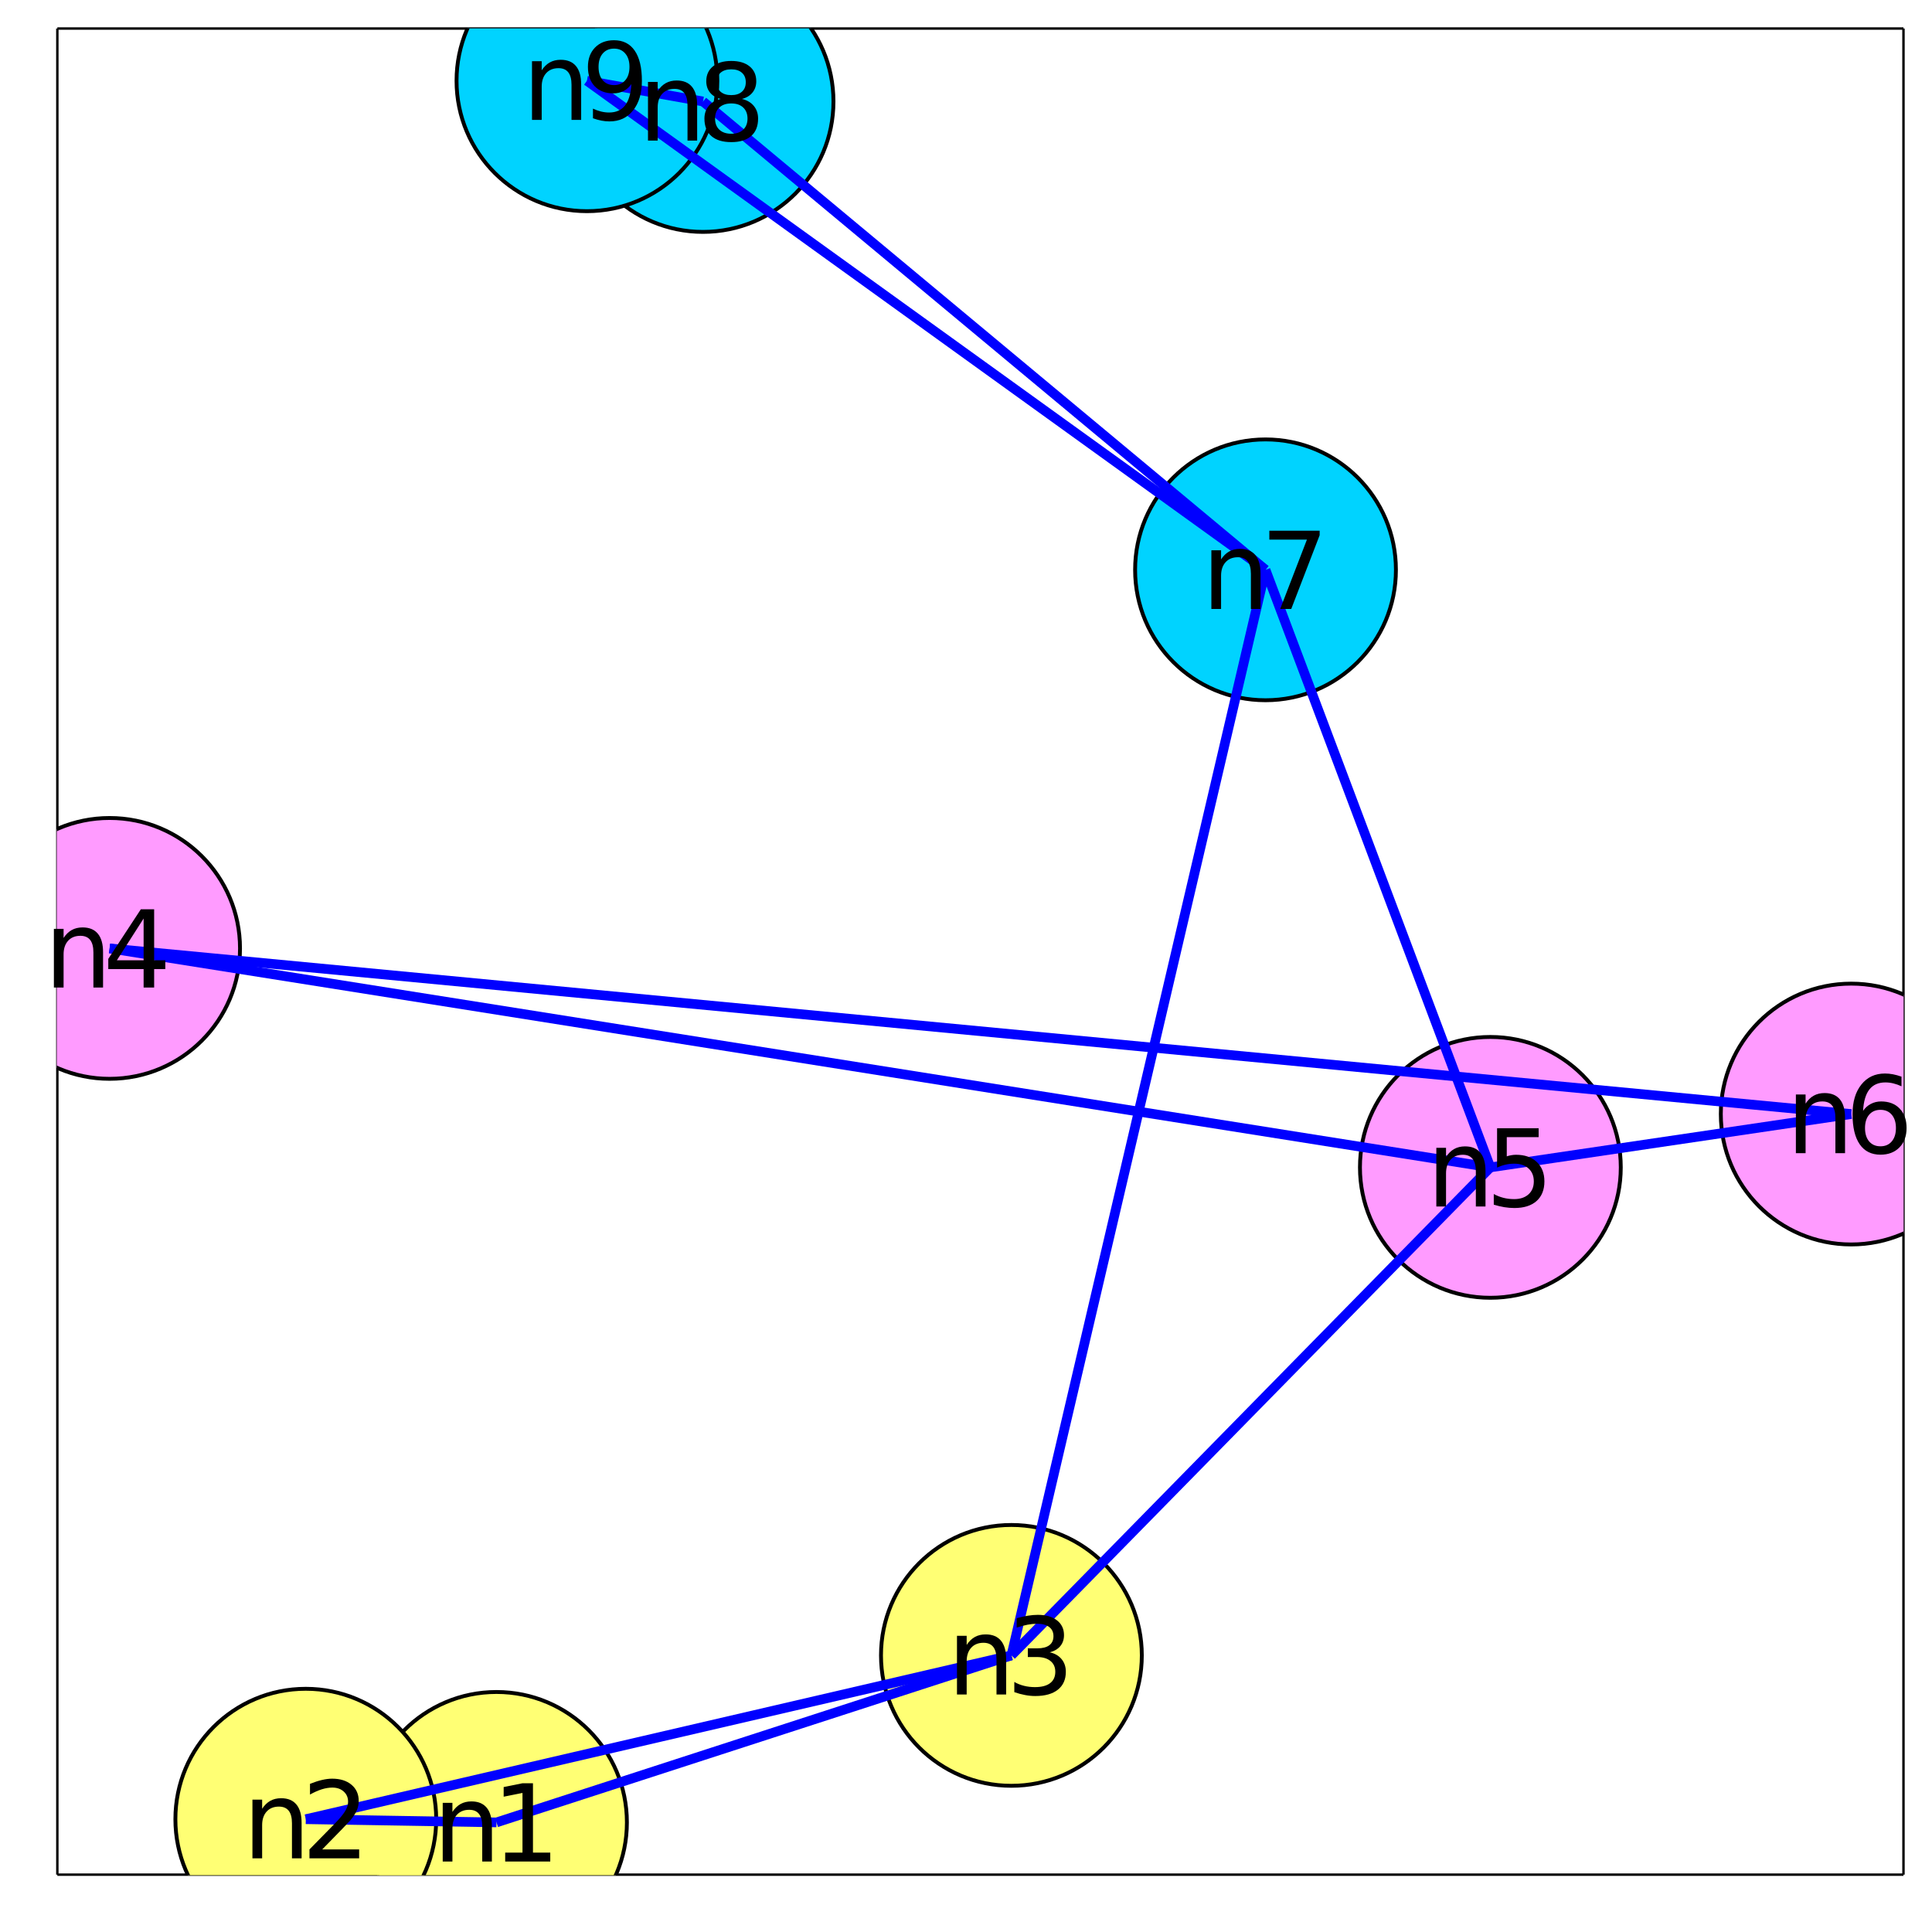
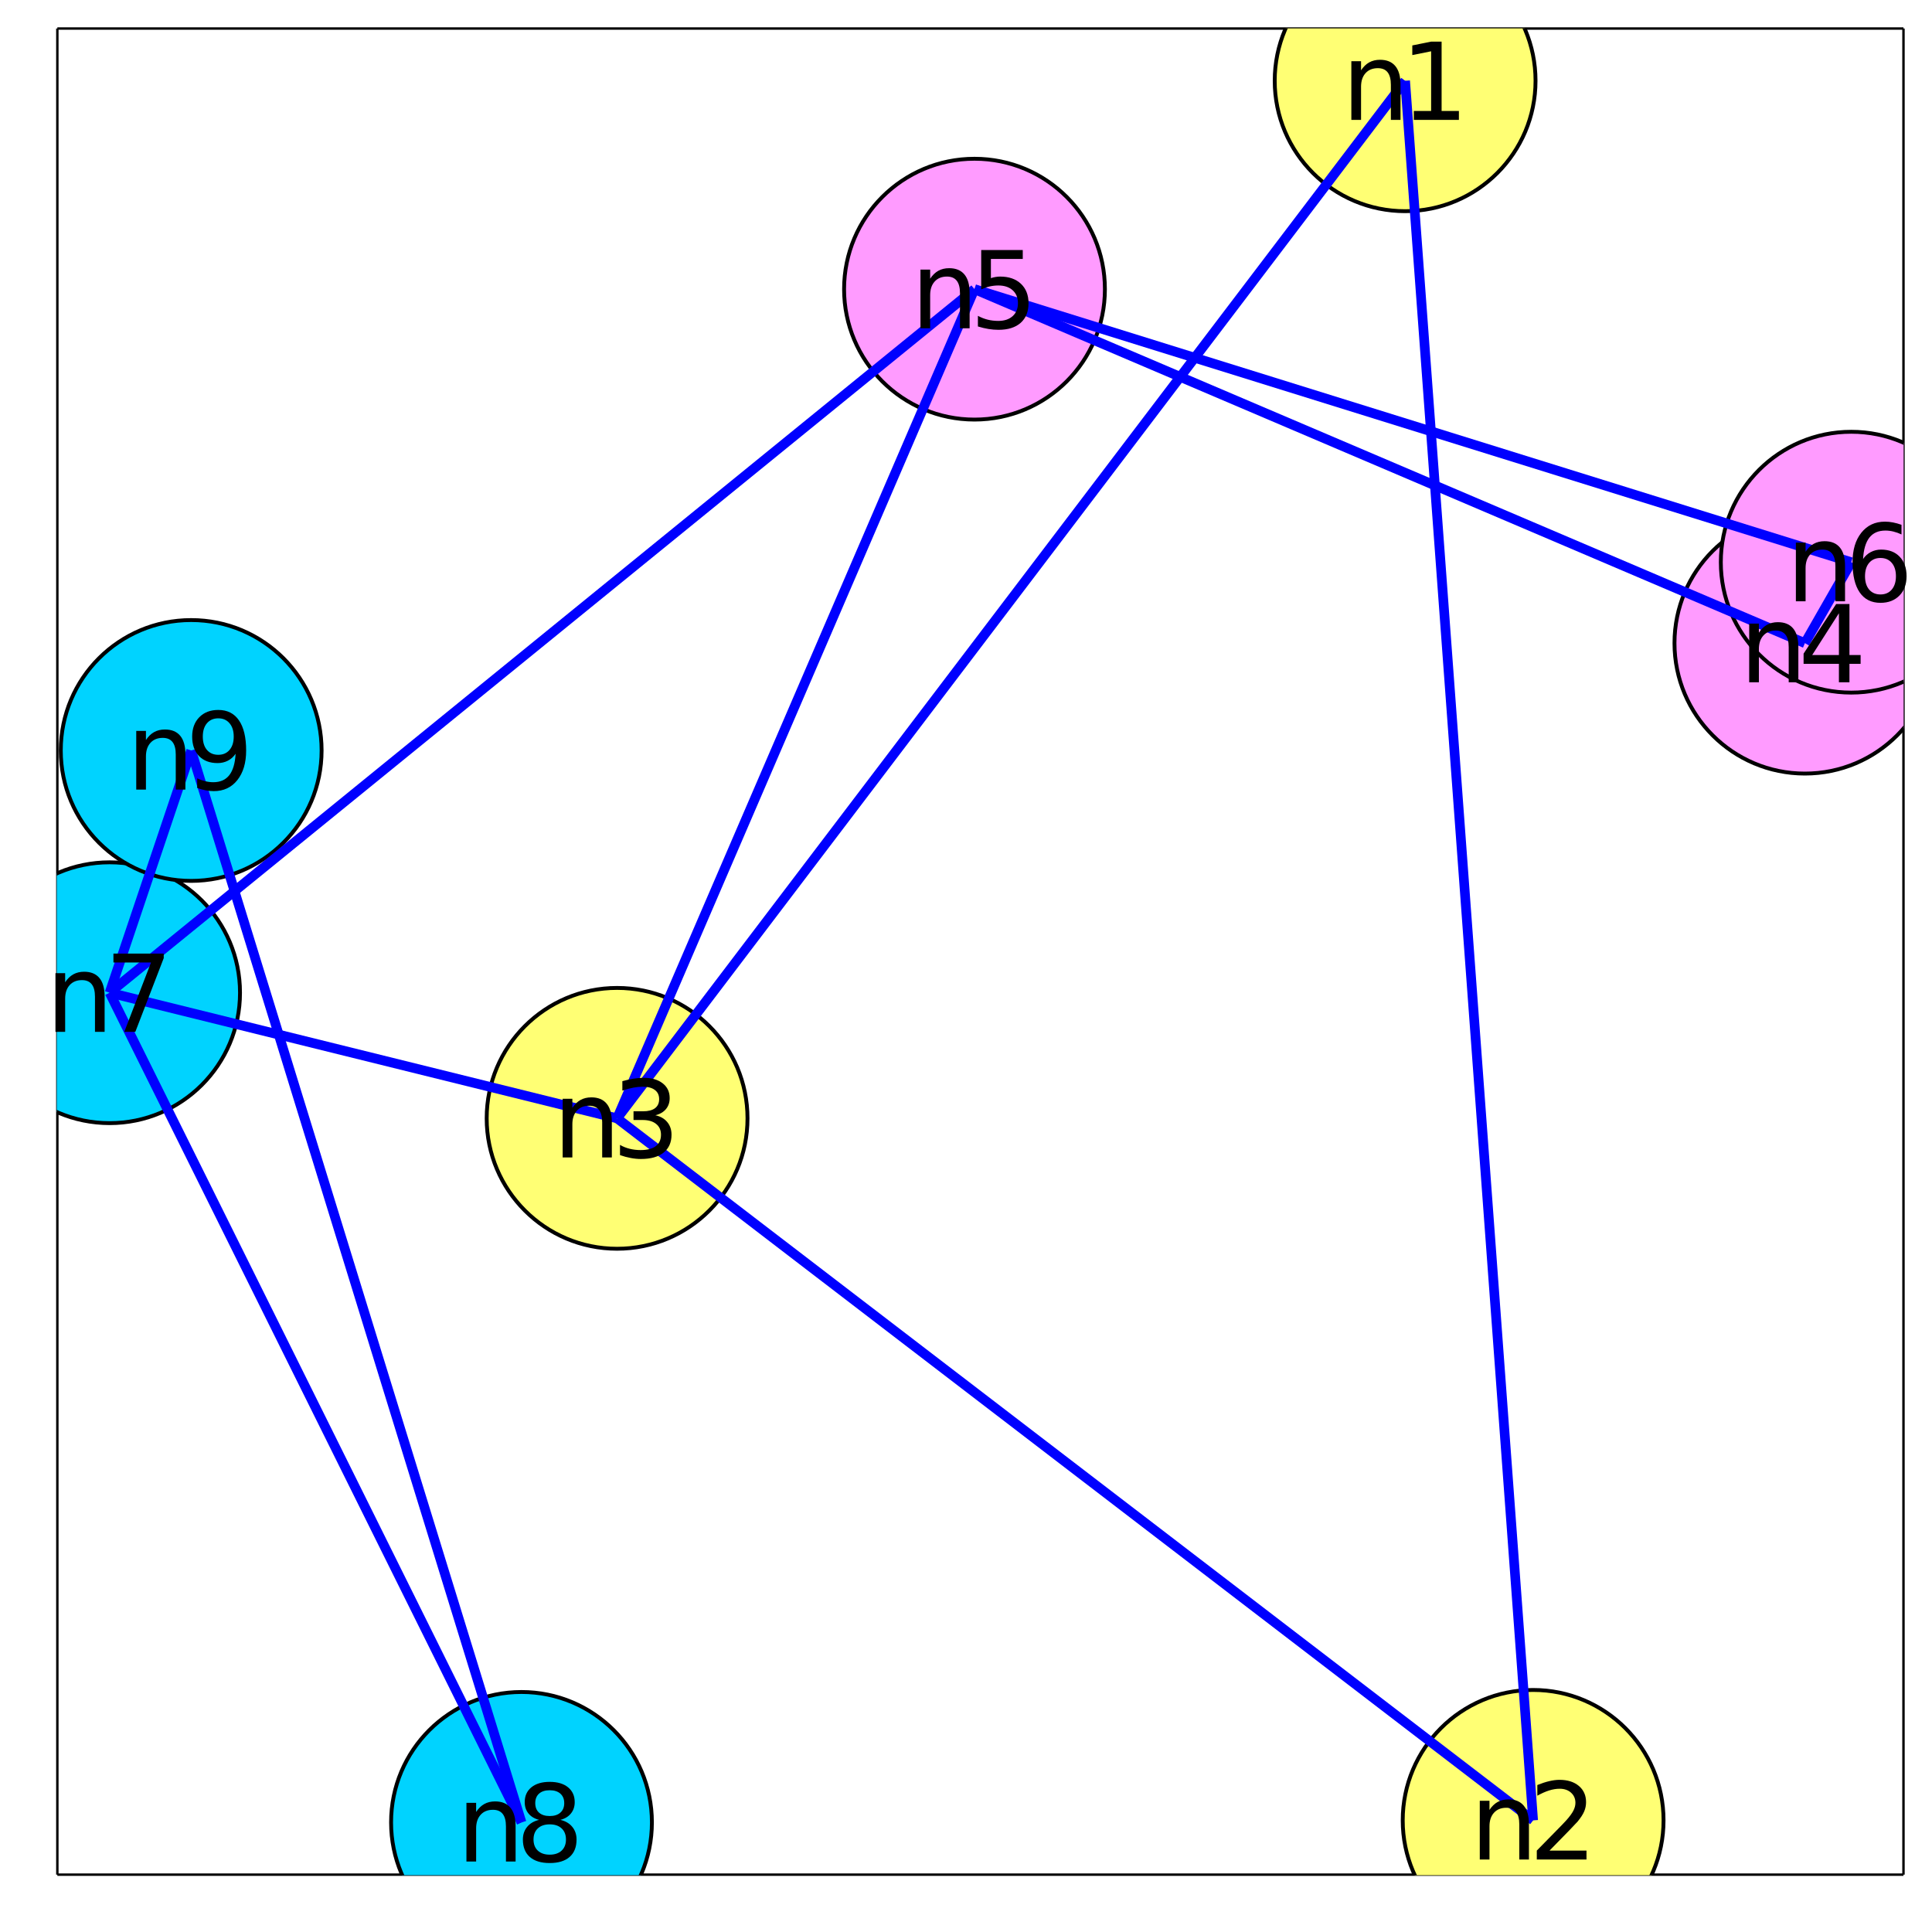
<svg xmlns="http://www.w3.org/2000/svg" width="800" height="800" viewBox="0 0 3200 3200">
  <defs>
-     <clipPath id="clip520">
+     <clipPath id="clip180">
      <rect x="0" y="0" width="3200" height="3200" />
    </clipPath>
  </defs>
-   <path clip-path="url(#clip520)" d=" M0 3200 L3200 3200 L3200 0 L0 0  Z   " fill="#ffffff" fill-rule="evenodd" fill-opacity="1" />
+   <path clip-path="url(#clip180)" d=" M0 3200 L3200 3200 L3200 0 L0 0  Z   " fill="#ffffff" fill-rule="evenodd" fill-opacity="1" />
  <defs>
-     <clipPath id="clip521">
+     <clipPath id="clip181">
      <rect x="640" y="320" width="2241" height="2241" />
    </clipPath>
  </defs>
-   <path clip-path="url(#clip520)" d=" M94.992 3105.01 L3152.76 3105.01 L3152.76 47.244 L94.992 47.244  Z   " fill="#ffffff" fill-rule="evenodd" fill-opacity="1" />
+   <path clip-path="url(#clip180)" d=" M94.992 3105.01 L3152.76 3105.01 L3152.76 47.244 L94.992 47.244  Z   " fill="#ffffff" fill-rule="evenodd" fill-opacity="1" />
  <defs>
-     <clipPath id="clip522">
+     <clipPath id="clip182">
      <rect x="94" y="47" width="3059" height="3059" />
    </clipPath>
  </defs>
-   <polyline clip-path="url(#clip520)" style="stroke:#000000; stroke-width:4; stroke-opacity:1; fill:none" points="   94.992,3105.01 3152.76,3105.01    " />
-   <polyline clip-path="url(#clip520)" style="stroke:#000000; stroke-width:4; stroke-opacity:1; fill:none" points="   94.992,3105.01 94.992,47.244    " />
-   <polyline clip-path="url(#clip520)" style="stroke:#000000; stroke-width:4; stroke-opacity:1; fill:none" points="   94.992,47.244 3152.76,47.244    " />
-   <polyline clip-path="url(#clip520)" style="stroke:#000000; stroke-width:4; stroke-opacity:1; fill:none" points="   3152.76,3105.01 3152.76,47.244    " />
-   <circle clip-path="url(#clip522)" cx="822.345" cy="3018.47" r="216" fill="#ffff74" fill-rule="evenodd" fill-opacity="1" stroke="#000000" stroke-opacity="1" stroke-width="6.4" />
-   <circle clip-path="url(#clip522)" cx="506.494" cy="3013.18" r="216" fill="#ffff74" fill-rule="evenodd" fill-opacity="1" stroke="#000000" stroke-opacity="1" stroke-width="6.4" />
-   <circle clip-path="url(#clip522)" cx="1675.21" cy="2741.84" r="216" fill="#ffff74" fill-rule="evenodd" fill-opacity="1" stroke="#000000" stroke-opacity="1" stroke-width="6.4" />
-   <circle clip-path="url(#clip522)" cx="181.533" cy="1570.86" r="216" fill="#ff9bff" fill-rule="evenodd" fill-opacity="1" stroke="#000000" stroke-opacity="1" stroke-width="6.4" />
-   <circle clip-path="url(#clip522)" cx="2468.52" cy="1933.54" r="216" fill="#ff9bff" fill-rule="evenodd" fill-opacity="1" stroke="#000000" stroke-opacity="1" stroke-width="6.4" />
-   <circle clip-path="url(#clip522)" cx="3066.22" cy="1845.21" r="216" fill="#ff9bff" fill-rule="evenodd" fill-opacity="1" stroke="#000000" stroke-opacity="1" stroke-width="6.4" />
-   <circle clip-path="url(#clip522)" cx="2096.09" cy="943.826" r="216" fill="#00d3ff" fill-rule="evenodd" fill-opacity="1" stroke="#000000" stroke-opacity="1" stroke-width="6.4" />
-   <circle clip-path="url(#clip522)" cx="1164.46" cy="168.088" r="216" fill="#00d3ff" fill-rule="evenodd" fill-opacity="1" stroke="#000000" stroke-opacity="1" stroke-width="6.4" />
-   <circle clip-path="url(#clip522)" cx="972.179" cy="133.785" r="216" fill="#00d3ff" fill-rule="evenodd" fill-opacity="1" stroke="#000000" stroke-opacity="1" stroke-width="6.4" />
-   <polyline clip-path="url(#clip522)" style="stroke:#0000ff; stroke-width:16; stroke-opacity:1; fill:none" points="   822.345,3018.47 506.494,3013.18    " />
-   <polyline clip-path="url(#clip522)" style="stroke:#0000ff; stroke-width:16; stroke-opacity:1; fill:none" points="   822.345,3018.47 1675.21,2741.84    " />
-   <polyline clip-path="url(#clip522)" style="stroke:#0000ff; stroke-width:16; stroke-opacity:1; fill:none" points="   506.494,3013.18 1675.21,2741.84    " />
-   <polyline clip-path="url(#clip522)" style="stroke:#0000ff; stroke-width:16; stroke-opacity:1; fill:none" points="   1675.21,2741.84 2468.52,1933.54    " />
-   <polyline clip-path="url(#clip522)" style="stroke:#0000ff; stroke-width:16; stroke-opacity:1; fill:none" points="   1675.21,2741.84 2096.09,943.826    " />
-   <polyline clip-path="url(#clip522)" style="stroke:#0000ff; stroke-width:16; stroke-opacity:1; fill:none" points="   181.533,1570.86 2468.52,1933.54    " />
-   <polyline clip-path="url(#clip522)" style="stroke:#0000ff; stroke-width:16; stroke-opacity:1; fill:none" points="   181.533,1570.86 3066.22,1845.21    " />
-   <polyline clip-path="url(#clip522)" style="stroke:#0000ff; stroke-width:16; stroke-opacity:1; fill:none" points="   2468.52,1933.54 3066.22,1845.21    " />
-   <polyline clip-path="url(#clip522)" style="stroke:#0000ff; stroke-width:16; stroke-opacity:1; fill:none" points="   2468.52,1933.54 2096.09,943.826    " />
-   <polyline clip-path="url(#clip522)" style="stroke:#0000ff; stroke-width:16; stroke-opacity:1; fill:none" points="   2096.09,943.826 1164.46,168.088    " />
-   <polyline clip-path="url(#clip522)" style="stroke:#0000ff; stroke-width:16; stroke-opacity:1; fill:none" points="   2096.09,943.826 972.179,133.785    " />
-   <polyline clip-path="url(#clip522)" style="stroke:#0000ff; stroke-width:16; stroke-opacity:1; fill:none" points="   1164.46,168.088 972.179,133.785    " />
-   <path clip-path="url(#clip520)" d="M 0 0 M814.706 3024.59 L814.706 3083.27 L798.734 3083.27 L798.734 3025.11 Q798.734 3011.31 793.352 3004.45 Q787.97 2997.59 777.206 2997.59 Q764.272 2997.59 756.807 3005.84 Q749.342 3014.08 749.342 3028.32 L749.342 3083.27 L733.283 3083.27 L733.283 2986.05 L749.342 2986.05 L749.342 3001.15 Q755.071 2992.38 762.797 2988.04 Q770.609 2983.7 780.765 2983.7 Q797.519 2983.7 806.112 2994.12 Q814.706 3004.45 814.706 3024.59 Z" fill="#000000" fill-rule="evenodd" fill-opacity="1" />
-   <path clip-path="url(#clip520)" d="M 0 0 M836.755 3068.51 L865.4 3068.51 L865.4 2969.64 L834.237 2975.89 L834.237 2959.92 L865.227 2953.67 L882.761 2953.67 L882.761 3068.51 L911.407 3068.51 L911.407 3083.27 L836.755 3083.27 L836.755 3068.51 Z" fill="#000000" fill-rule="evenodd" fill-opacity="1" />
-   <path clip-path="url(#clip520)" d="M 0 0 M499.55 3019.3 L499.55 3077.98 L483.578 3077.98 L483.578 3019.82 Q483.578 3006.02 478.196 2999.16 Q472.814 2992.31 462.05 2992.31 Q449.116 2992.31 441.651 3000.55 Q434.186 3008.8 434.186 3023.04 L434.186 3077.98 L418.127 3077.98 L418.127 2980.76 L434.186 2980.76 L434.186 2995.87 Q439.915 2987.1 447.64 2982.76 Q455.453 2978.42 465.609 2978.42 Q482.362 2978.42 490.956 2988.83 Q499.55 2999.16 499.55 3019.3 Z" fill="#000000" fill-rule="evenodd" fill-opacity="1" />
-   <path clip-path="url(#clip520)" d="M 0 0 M533.664 3063.23 L594.862 3063.23 L594.862 3077.98 L512.571 3077.98 L512.571 3063.23 Q522.553 3052.9 539.741 3035.54 Q557.015 3018.09 561.442 3013.05 Q569.862 3003.59 573.16 2997.08 Q576.546 2990.48 576.546 2984.15 Q576.546 2973.82 569.254 2967.31 Q562.049 2960.8 550.418 2960.8 Q542.171 2960.8 532.97 2963.66 Q523.855 2966.53 513.439 2972.34 L513.439 2954.63 Q524.029 2950.38 533.23 2948.21 Q542.431 2946.04 550.07 2946.04 Q570.209 2946.04 582.188 2956.11 Q594.167 2966.18 594.167 2983.02 Q594.167 2991 591.129 2998.21 Q588.178 3005.33 580.279 3015.05 Q578.108 3017.57 566.476 3029.63 Q554.845 3041.61 533.664 3063.23 Z" fill="#000000" fill-rule="evenodd" fill-opacity="1" />
-   <path clip-path="url(#clip520)" d="M 0 0 M1666.49 2747.96 L1666.49 2806.64 L1650.52 2806.64 L1650.52 2748.48 Q1650.52 2734.68 1645.13 2727.82 Q1639.75 2720.96 1628.99 2720.96 Q1616.05 2720.96 1608.59 2729.21 Q1601.12 2737.45 1601.12 2751.69 L1601.12 2806.64 L1585.06 2806.64 L1585.06 2709.42 L1601.12 2709.42 L1601.12 2724.52 Q1606.85 2715.75 1614.58 2711.41 Q1622.39 2707.07 1632.55 2707.07 Q1649.3 2707.07 1657.89 2717.49 Q1666.49 2727.82 1666.49 2747.96 Z" fill="#000000" fill-rule="evenodd" fill-opacity="1" />
-   <path clip-path="url(#clip520)" d="M 0 0 M1738.62 2736.76 Q1751.21 2739.45 1758.24 2747.96 Q1765.36 2756.46 1765.36 2768.96 Q1765.36 2788.15 1752.16 2798.65 Q1738.97 2809.15 1714.66 2809.15 Q1706.5 2809.15 1697.82 2807.51 Q1689.23 2805.94 1680.03 2802.73 L1680.03 2785.8 Q1687.32 2790.06 1696 2792.23 Q1704.68 2794.4 1714.14 2794.4 Q1730.64 2794.4 1739.23 2787.89 Q1747.91 2781.38 1747.91 2768.96 Q1747.91 2757.51 1739.84 2751.08 Q1731.85 2744.57 1717.53 2744.57 L1702.42 2744.57 L1702.42 2730.16 L1718.22 2730.16 Q1731.16 2730.16 1738.01 2725.04 Q1744.87 2719.83 1744.87 2710.11 Q1744.87 2700.13 1737.75 2694.83 Q1730.72 2689.45 1717.53 2689.45 Q1710.32 2689.45 1702.08 2691.01 Q1693.83 2692.58 1683.94 2695.87 L1683.94 2680.25 Q1693.92 2677.47 1702.6 2676.08 Q1711.37 2674.69 1719.09 2674.69 Q1739.06 2674.69 1750.69 2683.81 Q1762.32 2692.84 1762.32 2708.29 Q1762.32 2719.05 1756.16 2726.52 Q1749.99 2733.89 1738.62 2736.76 Z" fill="#000000" fill-rule="evenodd" fill-opacity="1" />
-   <path clip-path="url(#clip520)" d="M 0 0 M170.682 1576.98 L170.682 1635.66 L154.71 1635.66 L154.71 1577.5 Q154.71 1563.7 149.328 1556.84 Q143.946 1549.99 133.182 1549.99 Q120.248 1549.99 112.783 1558.23 Q105.318 1566.48 105.318 1580.72 L105.318 1635.66 L89.259 1635.66 L89.259 1538.44 L105.318 1538.44 L105.318 1553.55 Q111.047 1544.78 118.773 1540.44 Q126.585 1536.1 136.741 1536.1 Q153.495 1536.1 162.088 1546.51 Q170.682 1556.84 170.682 1576.98 Z" fill="#000000" fill-rule="evenodd" fill-opacity="1" />
-   <path clip-path="url(#clip520)" d="M 0 0 M237.869 1521.34 L193.599 1590.52 L237.869 1590.52 L237.869 1521.34 M233.268 1506.06 L255.317 1506.06 L255.317 1590.52 L273.806 1590.52 L273.806 1605.11 L255.317 1605.11 L255.317 1635.66 L237.869 1635.66 L237.869 1605.11 L179.362 1605.11 L179.362 1588.18 L233.268 1506.06 Z" fill="#000000" fill-rule="evenodd" fill-opacity="1" />
-   <path clip-path="url(#clip520)" d="M 0 0 M2460.45 1939.66 L2460.45 1998.34 L2444.47 1998.34 L2444.47 1940.18 Q2444.47 1926.38 2439.09 1919.52 Q2433.71 1912.66 2422.95 1912.66 Q2410.01 1912.66 2402.55 1920.91 Q2395.08 1929.15 2395.08 1943.39 L2395.08 1998.34 L2379.02 1998.34 L2379.02 1901.12 L2395.08 1901.12 L2395.08 1916.22 Q2400.81 1907.45 2408.54 1903.11 Q2416.35 1898.77 2426.51 1898.77 Q2443.26 1898.77 2451.85 1909.19 Q2460.45 1919.52 2460.45 1939.66 Z" fill="#000000" fill-rule="evenodd" fill-opacity="1" />
-   <path clip-path="url(#clip520)" d="M 0 0 M2479.63 1868.74 L2548.47 1868.74 L2548.47 1883.49 L2495.69 1883.49 L2495.69 1915.27 Q2499.51 1913.96 2503.33 1913.36 Q2507.15 1912.66 2510.97 1912.66 Q2532.67 1912.66 2545.34 1924.55 Q2558.02 1936.45 2558.02 1956.76 Q2558.02 1977.68 2544.99 1989.31 Q2531.97 2000.86 2508.28 2000.86 Q2500.12 2000.86 2491.61 1999.47 Q2483.19 1998.08 2474.16 1995.3 L2474.16 1977.68 Q2481.97 1981.93 2490.31 1984.01 Q2498.64 1986.1 2507.93 1986.1 Q2522.95 1986.1 2531.71 1978.2 Q2540.48 1970.3 2540.48 1956.76 Q2540.48 1943.22 2531.71 1935.32 Q2522.95 1927.42 2507.93 1927.42 Q2500.9 1927.42 2493.87 1928.98 Q2486.92 1930.54 2479.63 1933.84 L2479.63 1868.74 Z" fill="#000000" fill-rule="evenodd" fill-opacity="1" />
-   <path clip-path="url(#clip520)" d="M 0 0 M3055.97 1851.33 L3055.97 1910.01 L3040 1910.01 L3040 1851.85 Q3040 1838.05 3034.62 1831.19 Q3029.24 1824.34 3018.47 1824.34 Q3005.54 1824.34 2998.07 1832.58 Q2990.61 1840.83 2990.61 1855.07 L2990.61 1910.01 L2974.55 1910.01 L2974.55 1812.79 L2990.61 1812.79 L2990.61 1827.9 Q2996.34 1819.13 3004.06 1814.79 Q3011.88 1810.45 3022.03 1810.45 Q3038.79 1810.45 3047.38 1820.86 Q3055.97 1831.19 3055.97 1851.33 Z" fill="#000000" fill-rule="evenodd" fill-opacity="1" />
-   <path clip-path="url(#clip520)" d="M 0 0 M3114.65 1838.23 Q3102.85 1838.23 3095.9 1846.3 Q3089.05 1854.37 3089.05 1868.43 Q3089.05 1882.41 3095.9 1890.57 Q3102.85 1898.64 3114.65 1898.64 Q3126.46 1898.64 3133.32 1890.57 Q3140.26 1882.41 3140.26 1868.43 Q3140.26 1854.37 3133.32 1846.3 Q3126.46 1838.23 3114.65 1838.23 M3149.46 1783.28 L3149.46 1799.25 Q3142.86 1796.13 3136.09 1794.48 Q3129.41 1792.83 3122.81 1792.83 Q3105.45 1792.83 3096.25 1804.55 Q3087.14 1816.26 3085.83 1839.96 Q3090.95 1832.41 3098.68 1828.42 Q3106.41 1824.34 3115.69 1824.34 Q3135.23 1824.34 3146.51 1836.23 Q3157.88 1848.03 3157.88 1868.43 Q3157.88 1888.4 3146.08 1900.47 Q3134.27 1912.53 3114.65 1912.53 Q3092.17 1912.53 3080.28 1895.34 Q3068.39 1878.07 3068.39 1845.34 Q3068.39 1814.61 3082.97 1796.39 Q3097.55 1778.07 3122.12 1778.07 Q3128.72 1778.07 3135.4 1779.37 Q3142.17 1780.67 3149.46 1783.28 Z" fill="#000000" fill-rule="evenodd" fill-opacity="1" />
-   <path clip-path="url(#clip520)" d="M 0 0 M2087.85 949.946 L2087.85 1008.63 L2071.87 1008.63 L2071.87 950.467 Q2071.87 936.665 2066.49 929.807 Q2061.11 922.95 2050.35 922.95 Q2037.41 922.95 2029.95 931.196 Q2022.48 939.443 2022.48 953.679 L2022.48 1008.63 L2006.42 1008.63 L2006.42 911.405 L2022.48 911.405 L2022.48 926.509 Q2028.21 917.741 2035.94 913.401 Q2043.75 909.061 2053.9 909.061 Q2070.66 909.061 2079.25 919.478 Q2087.85 929.807 2087.85 949.946 Z" fill="#000000" fill-rule="evenodd" fill-opacity="1" />
-   <path clip-path="url(#clip520)" d="M 0 0 M2102.43 879.026 L2185.76 879.026 L2185.76 886.492 L2138.71 1008.63 L2120.4 1008.63 L2164.67 893.783 L2102.43 893.783 L2102.43 879.026 Z" fill="#000000" fill-rule="evenodd" fill-opacity="1" />
-   <path clip-path="url(#clip520)" d="M 0 0 M1154.7 174.208 L1154.7 232.888 L1138.73 232.888 L1138.73 174.729 Q1138.73 160.927 1133.34 154.069 Q1127.96 147.211 1117.2 147.211 Q1104.26 147.211 1096.8 155.458 Q1089.33 163.704 1089.33 177.94 L1089.33 232.888 L1073.27 232.888 L1073.27 135.666 L1089.33 135.666 L1089.33 150.77 Q1095.06 142.003 1102.79 137.663 Q1110.6 133.323 1120.76 133.323 Q1137.51 133.323 1146.1 143.739 Q1154.7 154.069 1154.7 174.208 Z" fill="#000000" fill-rule="evenodd" fill-opacity="1" />
-   <path clip-path="url(#clip520)" d="M 0 0 M1211.21 171.343 Q1198.71 171.343 1191.5 178.027 Q1184.38 184.711 1184.38 196.43 Q1184.38 208.149 1191.5 214.833 Q1198.71 221.517 1211.21 221.517 Q1223.71 221.517 1230.91 214.833 Q1238.12 208.062 1238.12 196.43 Q1238.12 184.711 1230.91 178.027 Q1223.79 171.343 1211.21 171.343 M1193.67 163.878 Q1182.39 161.1 1176.05 153.375 Q1169.8 145.649 1169.8 134.538 Q1169.8 119 1180.83 109.972 Q1191.94 100.944 1211.21 100.944 Q1230.57 100.944 1241.59 109.972 Q1252.61 119 1252.61 134.538 Q1252.61 145.649 1246.28 153.375 Q1240.03 161.1 1228.83 163.878 Q1241.5 166.829 1248.53 175.423 Q1255.65 184.017 1255.65 196.43 Q1255.65 215.267 1244.11 225.336 Q1232.65 235.405 1211.21 235.405 Q1189.77 235.405 1178.22 225.336 Q1166.76 215.267 1166.76 196.43 Q1166.76 184.017 1173.88 175.423 Q1181 166.829 1193.67 163.878 M1187.25 136.187 Q1187.25 146.257 1193.5 151.899 Q1199.84 157.541 1211.21 157.541 Q1222.49 157.541 1228.83 151.899 Q1235.25 146.257 1235.25 136.187 Q1235.25 126.118 1228.83 120.475 Q1222.49 114.833 1211.21 114.833 Q1199.84 114.833 1193.5 120.475 Q1187.25 126.118 1187.25 136.187 Z" fill="#000000" fill-rule="evenodd" fill-opacity="1" />
-   <path clip-path="url(#clip520)" d="M 0 0 M962.587 139.904 L962.587 198.585 L946.615 198.585 L946.615 140.425 Q946.615 126.623 941.233 119.766 Q935.851 112.908 925.087 112.908 Q912.153 112.908 904.688 121.154 Q897.223 129.401 897.223 143.637 L897.223 198.585 L881.164 198.585 L881.164 101.363 L897.223 101.363 L897.223 116.467 Q902.952 107.7 910.677 103.359 Q918.49 99.019 928.646 99.019 Q945.399 99.019 953.993 109.436 Q962.587 119.766 962.587 139.904 Z" fill="#000000" fill-rule="evenodd" fill-opacity="1" />
-   <path clip-path="url(#clip520)" d="M 0 0 M982.118 195.894 L982.118 179.921 Q988.715 183.046 995.486 184.696 Q1002.26 186.345 1008.77 186.345 Q1026.13 186.345 1035.24 174.713 Q1044.44 162.994 1045.75 139.21 Q1040.71 146.675 1032.99 150.668 Q1025.26 154.661 1015.89 154.661 Q996.441 154.661 985.069 142.943 Q973.785 131.137 973.785 110.738 Q973.785 90.773 985.59 78.707 Q997.396 66.641 1017.01 66.641 Q1039.5 66.641 1051.3 83.915 Q1063.19 101.102 1063.19 133.915 Q1063.19 164.557 1048.61 182.873 Q1034.11 201.102 1009.55 201.102 Q1002.95 201.102 996.18 199.8 Q989.41 198.498 982.118 195.894 M1017.01 140.946 Q1028.82 140.946 1035.68 132.873 Q1042.62 124.8 1042.62 110.738 Q1042.62 96.762 1035.68 88.689 Q1028.82 80.53 1017.01 80.53 Q1005.21 80.53 998.264 88.689 Q991.406 96.762 991.406 110.738 Q991.406 124.8 998.264 132.873 Q1005.21 140.946 1017.01 140.946 Z" fill="#000000" fill-rule="evenodd" fill-opacity="1" />
+   <polyline clip-path="url(#clip180)" style="stroke:#000000; stroke-width:4; stroke-opacity:1; fill:none" points="   94.992,3105.01 3152.76,3105.01    " />
+   <polyline clip-path="url(#clip180)" style="stroke:#000000; stroke-width:4; stroke-opacity:1; fill:none" points="   94.992,3105.01 94.992,47.244    " />
+   <polyline clip-path="url(#clip180)" style="stroke:#000000; stroke-width:4; stroke-opacity:1; fill:none" points="   94.992,47.244 3152.76,47.244    " />
+   <polyline clip-path="url(#clip180)" style="stroke:#000000; stroke-width:4; stroke-opacity:1; fill:none" points="   3152.76,3105.01 3152.76,47.244    " />
+   <circle clip-path="url(#clip182)" cx="2327.33" cy="133.785" r="216" fill="#ffff74" fill-rule="evenodd" fill-opacity="1" stroke="#000000" stroke-opacity="1" stroke-width="6.4" />
+   <circle clip-path="url(#clip182)" cx="2539.35" cy="3015.11" r="216" fill="#ffff74" fill-rule="evenodd" fill-opacity="1" stroke="#000000" stroke-opacity="1" stroke-width="6.4" />
+   <circle clip-path="url(#clip182)" cx="1022.1" cy="1852.33" r="216" fill="#ffff74" fill-rule="evenodd" fill-opacity="1" stroke="#000000" stroke-opacity="1" stroke-width="6.4" />
+   <circle clip-path="url(#clip182)" cx="2989.48" cy="1065.28" r="216" fill="#ff9bff" fill-rule="evenodd" fill-opacity="1" stroke="#000000" stroke-opacity="1" stroke-width="6.4" />
+   <circle clip-path="url(#clip182)" cx="1614.07" cy="478.959" r="216" fill="#ff9bff" fill-rule="evenodd" fill-opacity="1" stroke="#000000" stroke-opacity="1" stroke-width="6.4" />
+   <circle clip-path="url(#clip182)" cx="3066.22" cy="931.165" r="216" fill="#ff9bff" fill-rule="evenodd" fill-opacity="1" stroke="#000000" stroke-opacity="1" stroke-width="6.4" />
+   <circle clip-path="url(#clip182)" cx="181.533" cy="1644.27" r="216" fill="#00d3ff" fill-rule="evenodd" fill-opacity="1" stroke="#000000" stroke-opacity="1" stroke-width="6.4" />
+   <circle clip-path="url(#clip182)" cx="863.76" cy="3018.47" r="216" fill="#00d3ff" fill-rule="evenodd" fill-opacity="1" stroke="#000000" stroke-opacity="1" stroke-width="6.4" />
+   <circle clip-path="url(#clip182)" cx="316.675" cy="1243.03" r="216" fill="#00d3ff" fill-rule="evenodd" fill-opacity="1" stroke="#000000" stroke-opacity="1" stroke-width="6.4" />
+   <polyline clip-path="url(#clip182)" style="stroke:#0000ff; stroke-width:16; stroke-opacity:1; fill:none" points="   2327.33,133.785 2539.35,3015.11    " />
+   <polyline clip-path="url(#clip182)" style="stroke:#0000ff; stroke-width:16; stroke-opacity:1; fill:none" points="   2327.33,133.785 1022.1,1852.33    " />
+   <polyline clip-path="url(#clip182)" style="stroke:#0000ff; stroke-width:16; stroke-opacity:1; fill:none" points="   2539.35,3015.11 1022.1,1852.33    " />
+   <polyline clip-path="url(#clip182)" style="stroke:#0000ff; stroke-width:16; stroke-opacity:1; fill:none" points="   1022.1,1852.33 1614.07,478.959    " />
+   <polyline clip-path="url(#clip182)" style="stroke:#0000ff; stroke-width:16; stroke-opacity:1; fill:none" points="   1022.1,1852.33 181.533,1644.27    " />
+   <polyline clip-path="url(#clip182)" style="stroke:#0000ff; stroke-width:16; stroke-opacity:1; fill:none" points="   2989.48,1065.28 1614.07,478.959    " />
+   <polyline clip-path="url(#clip182)" style="stroke:#0000ff; stroke-width:16; stroke-opacity:1; fill:none" points="   2989.48,1065.28 3066.22,931.165    " />
+   <polyline clip-path="url(#clip182)" style="stroke:#0000ff; stroke-width:16; stroke-opacity:1; fill:none" points="   1614.07,478.959 3066.22,931.165    " />
+   <polyline clip-path="url(#clip182)" style="stroke:#0000ff; stroke-width:16; stroke-opacity:1; fill:none" points="   1614.07,478.959 181.533,1644.27    " />
+   <polyline clip-path="url(#clip182)" style="stroke:#0000ff; stroke-width:16; stroke-opacity:1; fill:none" points="   181.533,1644.27 863.76,3018.47    " />
+   <polyline clip-path="url(#clip182)" style="stroke:#0000ff; stroke-width:16; stroke-opacity:1; fill:none" points="   181.533,1644.27 316.675,1243.03    " />
+   <polyline clip-path="url(#clip182)" style="stroke:#0000ff; stroke-width:16; stroke-opacity:1; fill:none" points="   863.76,3018.47 316.675,1243.03    " />
+   <path clip-path="url(#clip180)" d="M 0 0 M2319.69 139.904 L2319.69 198.585 L2303.72 198.585 L2303.72 140.425 Q2303.72 126.623 2298.34 119.766 Q2292.96 112.908 2282.19 112.908 Q2269.26 112.908 2261.79 121.154 Q2254.33 129.401 2254.33 143.637 L2254.33 198.585 L2238.27 198.585 L2238.27 101.363 L2254.33 101.363 L2254.33 116.467 Q2260.06 107.7 2267.78 103.359 Q2275.6 99.019 2285.75 99.019 Q2302.51 99.019 2311.1 109.436 Q2319.69 119.766 2319.69 139.904 Z" fill="#000000" fill-rule="evenodd" fill-opacity="1" />
+   <path clip-path="url(#clip180)" d="M 0 0 M2341.74 183.828 L2370.39 183.828 L2370.39 84.957 L2339.22 91.207 L2339.22 75.234 L2370.21 68.985 L2387.75 68.985 L2387.75 183.828 L2416.39 183.828 L2416.39 198.585 L2341.74 198.585 L2341.74 183.828 Z" fill="#000000" fill-rule="evenodd" fill-opacity="1" />
+   <path clip-path="url(#clip180)" d="M 0 0 M2532.4 3021.23 L2532.4 3079.91 L2516.43 3079.91 L2516.43 3021.75 Q2516.43 3007.94 2511.05 3001.09 Q2505.67 2994.23 2494.9 2994.23 Q2481.97 2994.23 2474.51 3002.48 Q2467.04 3010.72 2467.04 3024.96 L2467.04 3079.91 L2450.98 3079.91 L2450.98 2982.68 L2467.04 2982.68 L2467.04 2997.79 Q2472.77 2989.02 2480.49 2984.68 Q2488.31 2980.34 2498.46 2980.34 Q2515.22 2980.34 2523.81 2990.76 Q2532.4 3001.09 2532.4 3021.23 Z" fill="#000000" fill-rule="evenodd" fill-opacity="1" />
+   <path clip-path="url(#clip180)" d="M 0 0 M2566.52 3065.15 L2627.72 3065.15 L2627.72 3079.91 L2545.42 3079.91 L2545.42 3065.15 Q2555.41 3054.82 2572.59 3037.46 Q2589.87 3020.01 2594.3 3014.98 Q2602.72 3005.51 2606.01 2999 Q2609.4 2992.41 2609.4 2986.07 Q2609.4 2975.74 2602.11 2969.23 Q2594.9 2962.72 2583.27 2962.72 Q2575.03 2962.72 2565.82 2965.58 Q2556.71 2968.45 2546.29 2974.26 L2546.29 2956.56 Q2556.88 2952.3 2566.08 2950.13 Q2575.29 2947.96 2582.92 2947.96 Q2603.06 2947.96 2615.04 2958.03 Q2627.02 2968.1 2627.02 2984.94 Q2627.02 2992.93 2623.98 3000.13 Q2621.03 3007.25 2613.13 3016.97 Q2610.96 3019.49 2599.33 3031.56 Q2587.7 3043.53 2566.52 3065.15 Z" fill="#000000" fill-rule="evenodd" fill-opacity="1" />
+   <path clip-path="url(#clip180)" d="M 0 0 M1013.38 1858.45 L1013.38 1917.13 L997.403 1917.13 L997.403 1858.97 Q997.403 1845.17 992.021 1838.31 Q986.639 1831.46 975.875 1831.46 Q962.941 1831.46 955.476 1839.7 Q948.011 1847.95 948.011 1862.18 L948.011 1917.13 L931.952 1917.13 L931.952 1819.91 L948.011 1819.91 L948.011 1835.01 Q953.74 1826.25 961.466 1821.91 Q969.278 1817.57 979.434 1817.57 Q996.188 1817.57 1004.78 1827.98 Q1013.38 1838.31 1013.38 1858.45 Z" fill="#000000" fill-rule="evenodd" fill-opacity="1" />
+   <path clip-path="url(#clip180)" d="M 0 0 M1085.51 1847.25 Q1098.1 1849.94 1105.13 1858.45 Q1112.25 1866.96 1112.25 1879.46 Q1112.25 1898.64 1099.05 1909.15 Q1085.86 1919.65 1061.55 1919.65 Q1053.39 1919.65 1044.71 1918 Q1036.12 1916.44 1026.92 1913.23 L1026.92 1896.3 Q1034.21 1900.55 1042.89 1902.72 Q1051.57 1904.89 1061.03 1904.89 Q1077.52 1904.89 1086.12 1898.38 Q1094.8 1891.87 1094.8 1879.46 Q1094.8 1868 1086.73 1861.58 Q1078.74 1855.07 1064.42 1855.07 L1049.31 1855.07 L1049.31 1840.66 L1065.11 1840.66 Q1078.04 1840.66 1084.9 1835.54 Q1091.76 1830.33 1091.76 1820.6 Q1091.76 1810.62 1084.64 1805.33 Q1077.61 1799.95 1064.42 1799.95 Q1057.21 1799.95 1048.97 1801.51 Q1040.72 1803.07 1030.82 1806.37 L1030.82 1790.74 Q1040.81 1787.97 1049.49 1786.58 Q1058.25 1785.19 1065.98 1785.19 Q1085.94 1785.19 1097.58 1794.3 Q1109.21 1803.33 1109.21 1818.78 Q1109.21 1829.55 1103.04 1837.01 Q1096.88 1844.39 1085.51 1847.25 Z" fill="#000000" fill-rule="evenodd" fill-opacity="1" />
+   <path clip-path="url(#clip180)" d="M 0 0 M2978.63 1071.4 L2978.63 1130.08 L2962.66 1130.08 L2962.66 1071.92 Q2962.66 1058.12 2957.28 1051.27 Q2951.9 1044.41 2941.13 1044.41 Q2928.2 1044.41 2920.73 1052.65 Q2913.27 1060.9 2913.27 1075.14 L2913.27 1130.08 L2897.21 1130.08 L2897.21 1032.86 L2913.27 1032.86 L2913.27 1047.97 Q2919 1039.2 2926.72 1034.86 Q2934.54 1030.52 2944.69 1030.52 Q2961.45 1030.52 2970.04 1040.94 Q2978.63 1051.27 2978.63 1071.4 Z" fill="#000000" fill-rule="evenodd" fill-opacity="1" />
+   <path clip-path="url(#clip180)" d="M 0 0 M3045.82 1015.76 L3001.55 1084.95 L3045.82 1084.95 L3045.82 1015.76 M3041.22 1000.48 L3063.27 1000.48 L3063.27 1084.95 L3081.76 1084.95 L3081.76 1099.53 L3063.27 1099.53 L3063.27 1130.08 L3045.82 1130.08 L3045.82 1099.53 L2987.31 1099.53 L2987.31 1082.6 L3041.22 1000.48 Z" fill="#000000" fill-rule="evenodd" fill-opacity="1" />
+   <path clip-path="url(#clip180)" d="M 0 0 M1606 485.079 L1606 543.759 L1590.03 543.759 L1590.03 485.6 Q1590.03 471.798 1584.65 464.94 Q1579.26 458.083 1568.5 458.083 Q1555.57 458.083 1548.1 466.329 Q1540.64 474.576 1540.64 488.812 L1540.64 543.759 L1524.58 543.759 L1524.58 446.538 L1540.64 446.538 L1540.64 461.642 Q1546.37 452.875 1554.09 448.534 Q1561.9 444.194 1572.06 444.194 Q1588.81 444.194 1597.41 454.611 Q1606 464.94 1606 485.079 Z" fill="#000000" fill-rule="evenodd" fill-opacity="1" />
+   <path clip-path="url(#clip180)" d="M 0 0 M1625.18 414.159 L1694.02 414.159 L1694.02 428.916 L1641.24 428.916 L1641.24 460.687 Q1645.06 459.385 1648.88 458.777 Q1652.7 458.083 1656.52 458.083 Q1678.22 458.083 1690.9 469.975 Q1703.57 481.867 1703.57 502.18 Q1703.57 523.1 1690.55 534.732 Q1677.53 546.277 1653.83 546.277 Q1645.67 546.277 1637.16 544.888 Q1628.74 543.499 1619.72 540.721 L1619.72 523.1 Q1627.53 527.353 1635.86 529.437 Q1644.19 531.52 1653.48 531.52 Q1668.5 531.52 1677.27 523.621 Q1686.03 515.721 1686.03 502.18 Q1686.03 488.638 1677.27 480.739 Q1668.5 472.84 1653.48 472.84 Q1646.45 472.84 1639.42 474.402 Q1632.48 475.965 1625.18 479.263 L1625.18 414.159 Z" fill="#000000" fill-rule="evenodd" fill-opacity="1" />
+   <path clip-path="url(#clip180)" d="M 0 0 M3055.97 937.284 L3055.97 995.965 L3040 995.965 L3040 937.805 Q3040 924.003 3034.62 917.146 Q3029.24 910.288 3018.47 910.288 Q3005.54 910.288 2998.07 918.535 Q2990.61 926.781 2990.61 941.017 L2990.61 995.965 L2974.55 995.965 L2974.55 898.743 L2990.61 898.743 L2990.61 913.847 Q2996.34 905.08 3004.06 900.74 Q3011.88 896.399 3022.03 896.399 Q3038.79 896.399 3047.38 906.816 Q3055.97 917.146 3055.97 937.284 Z" fill="#000000" fill-rule="evenodd" fill-opacity="1" />
+   <path clip-path="url(#clip180)" d="M 0 0 M3114.65 924.177 Q3102.85 924.177 3095.9 932.25 Q3089.05 940.323 3089.05 954.385 Q3089.05 968.361 3095.9 976.52 Q3102.85 984.593 3114.65 984.593 Q3126.46 984.593 3133.32 976.52 Q3140.26 968.361 3140.26 954.385 Q3140.26 940.323 3133.32 932.25 Q3126.46 924.177 3114.65 924.177 M3149.46 869.229 L3149.46 885.201 Q3142.86 882.076 3136.09 880.427 Q3129.41 878.778 3122.81 878.778 Q3105.45 878.778 3096.25 890.497 Q3087.14 902.215 3085.83 925.913 Q3090.95 918.361 3098.68 914.368 Q3106.41 910.288 3115.69 910.288 Q3135.23 910.288 3146.51 922.18 Q3157.88 933.986 3157.88 954.385 Q3157.88 974.35 3146.08 986.416 Q3134.27 998.482 3114.65 998.482 Q3092.17 998.482 3080.28 981.295 Q3068.39 964.02 3068.39 931.295 Q3068.39 900.566 3082.97 882.337 Q3097.55 864.021 3122.12 864.021 Q3128.72 864.021 3135.4 865.323 Q3142.17 866.625 3149.46 869.229 Z" fill="#000000" fill-rule="evenodd" fill-opacity="1" />
+   <path clip-path="url(#clip180)" d="M 0 0 M173.286 1650.39 L173.286 1709.07 L157.314 1709.07 L157.314 1650.91 Q157.314 1637.1 151.932 1630.25 Q146.55 1623.39 135.786 1623.39 Q122.852 1623.39 115.387 1631.64 Q107.922 1639.88 107.922 1654.12 L107.922 1709.07 L91.863 1709.07 L91.863 1611.84 L107.922 1611.84 L107.922 1626.95 Q113.651 1618.18 121.377 1613.84 Q129.189 1609.5 139.345 1609.5 Q156.099 1609.5 164.692 1619.92 Q173.286 1630.25 173.286 1650.39 Z" fill="#000000" fill-rule="evenodd" fill-opacity="1" />
+   <path clip-path="url(#clip180)" d="M 0 0 M187.869 1579.47 L271.202 1579.47 L271.202 1586.93 L224.154 1709.07 L205.838 1709.07 L250.109 1594.22 L187.869 1594.22 L187.869 1579.47 Z" fill="#000000" fill-rule="evenodd" fill-opacity="1" />
+   <path clip-path="url(#clip180)" d="M 0 0 M853.994 3024.59 L853.994 3083.27 L838.022 3083.27 L838.022 3025.11 Q838.022 3011.31 832.64 3004.45 Q827.258 2997.59 816.495 2997.59 Q803.561 2997.59 796.095 3005.84 Q788.63 3014.08 788.63 3028.32 L788.63 3083.27 L772.571 3083.27 L772.571 2986.05 L788.63 2986.05 L788.63 3001.15 Q794.359 2992.38 802.085 2988.04 Q809.897 2983.7 820.054 2983.7 Q836.807 2983.7 845.401 2994.12 Q853.994 3004.45 853.994 3024.59 Z" fill="#000000" fill-rule="evenodd" fill-opacity="1" />
+   <path clip-path="url(#clip180)" d="M 0 0 M910.504 3021.72 Q898.005 3021.72 890.8 3028.41 Q883.682 3035.09 883.682 3046.81 Q883.682 3058.53 890.8 3065.21 Q898.005 3071.9 910.504 3071.9 Q923.004 3071.9 930.209 3065.21 Q937.414 3058.44 937.414 3046.81 Q937.414 3035.09 930.209 3028.41 Q923.091 3021.72 910.504 3021.72 M892.97 3014.26 Q881.685 3011.48 875.348 3003.75 Q869.098 2996.03 869.098 2984.92 Q869.098 2969.38 880.123 2960.35 Q891.234 2951.32 910.504 2951.32 Q929.862 2951.32 940.886 2960.35 Q951.91 2969.38 951.91 2984.92 Q951.91 2996.03 945.574 3003.75 Q939.324 3011.48 928.126 3014.26 Q940.799 3017.21 947.831 3025.8 Q954.949 3034.4 954.949 3046.81 Q954.949 3065.65 943.404 3075.72 Q931.945 3085.78 910.504 3085.78 Q889.064 3085.78 877.519 3075.72 Q866.06 3065.65 866.06 3046.81 Q866.06 3034.4 873.178 3025.8 Q880.296 3017.21 892.97 3014.26 M886.546 2986.57 Q886.546 2996.64 892.796 3002.28 Q899.133 3007.92 910.504 3007.92 Q921.789 3007.92 928.126 3002.28 Q934.549 2996.64 934.549 2986.57 Q934.549 2976.5 928.126 2970.85 Q921.789 2965.21 910.504 2965.21 Q899.133 2965.21 892.796 2970.85 Q886.546 2976.5 886.546 2986.57 Z" fill="#000000" fill-rule="evenodd" fill-opacity="1" />
+   <path clip-path="url(#clip180)" d="M 0 0 M307.083 1249.15 L307.083 1307.83 L291.111 1307.83 L291.111 1249.67 Q291.111 1235.87 285.729 1229.01 Q280.348 1222.15 269.584 1222.15 Q256.65 1222.15 249.184 1230.4 Q241.719 1238.65 241.719 1252.88 L241.719 1307.83 L225.66 1307.83 L225.66 1210.61 L241.719 1210.61 L241.719 1225.71 Q247.448 1216.95 255.174 1212.61 Q262.986 1208.27 273.143 1208.27 Q289.896 1208.27 298.49 1218.68 Q307.083 1229.01 307.083 1249.15 Z" fill="#000000" fill-rule="evenodd" fill-opacity="1" />
+   <path clip-path="url(#clip180)" d="M 0 0 M326.615 1305.14 L326.615 1289.17 Q333.212 1292.29 339.983 1293.94 Q346.753 1295.59 353.264 1295.59 Q370.625 1295.59 379.739 1283.96 Q388.941 1272.24 390.243 1248.46 Q385.208 1255.92 377.482 1259.91 Q369.757 1263.91 360.382 1263.91 Q340.937 1263.91 329.566 1252.19 Q318.281 1240.38 318.281 1219.98 Q318.281 1200.02 330.087 1187.95 Q341.892 1175.89 361.51 1175.89 Q383.993 1175.89 395.798 1193.16 Q407.691 1210.35 407.691 1243.16 Q407.691 1273.8 393.107 1292.12 Q378.611 1310.35 354.045 1310.35 Q347.448 1310.35 340.677 1309.05 Q333.906 1307.74 326.615 1305.14 M361.51 1250.19 Q373.316 1250.19 380.173 1242.12 Q387.118 1234.05 387.118 1219.98 Q387.118 1206.01 380.173 1197.94 Q373.316 1189.78 361.51 1189.78 Q349.705 1189.78 342.76 1197.94 Q335.903 1206.01 335.903 1219.98 Q335.903 1234.05 342.76 1242.12 Q349.705 1250.19 361.51 1250.19 Z" fill="#000000" fill-rule="evenodd" fill-opacity="1" />
</svg>
